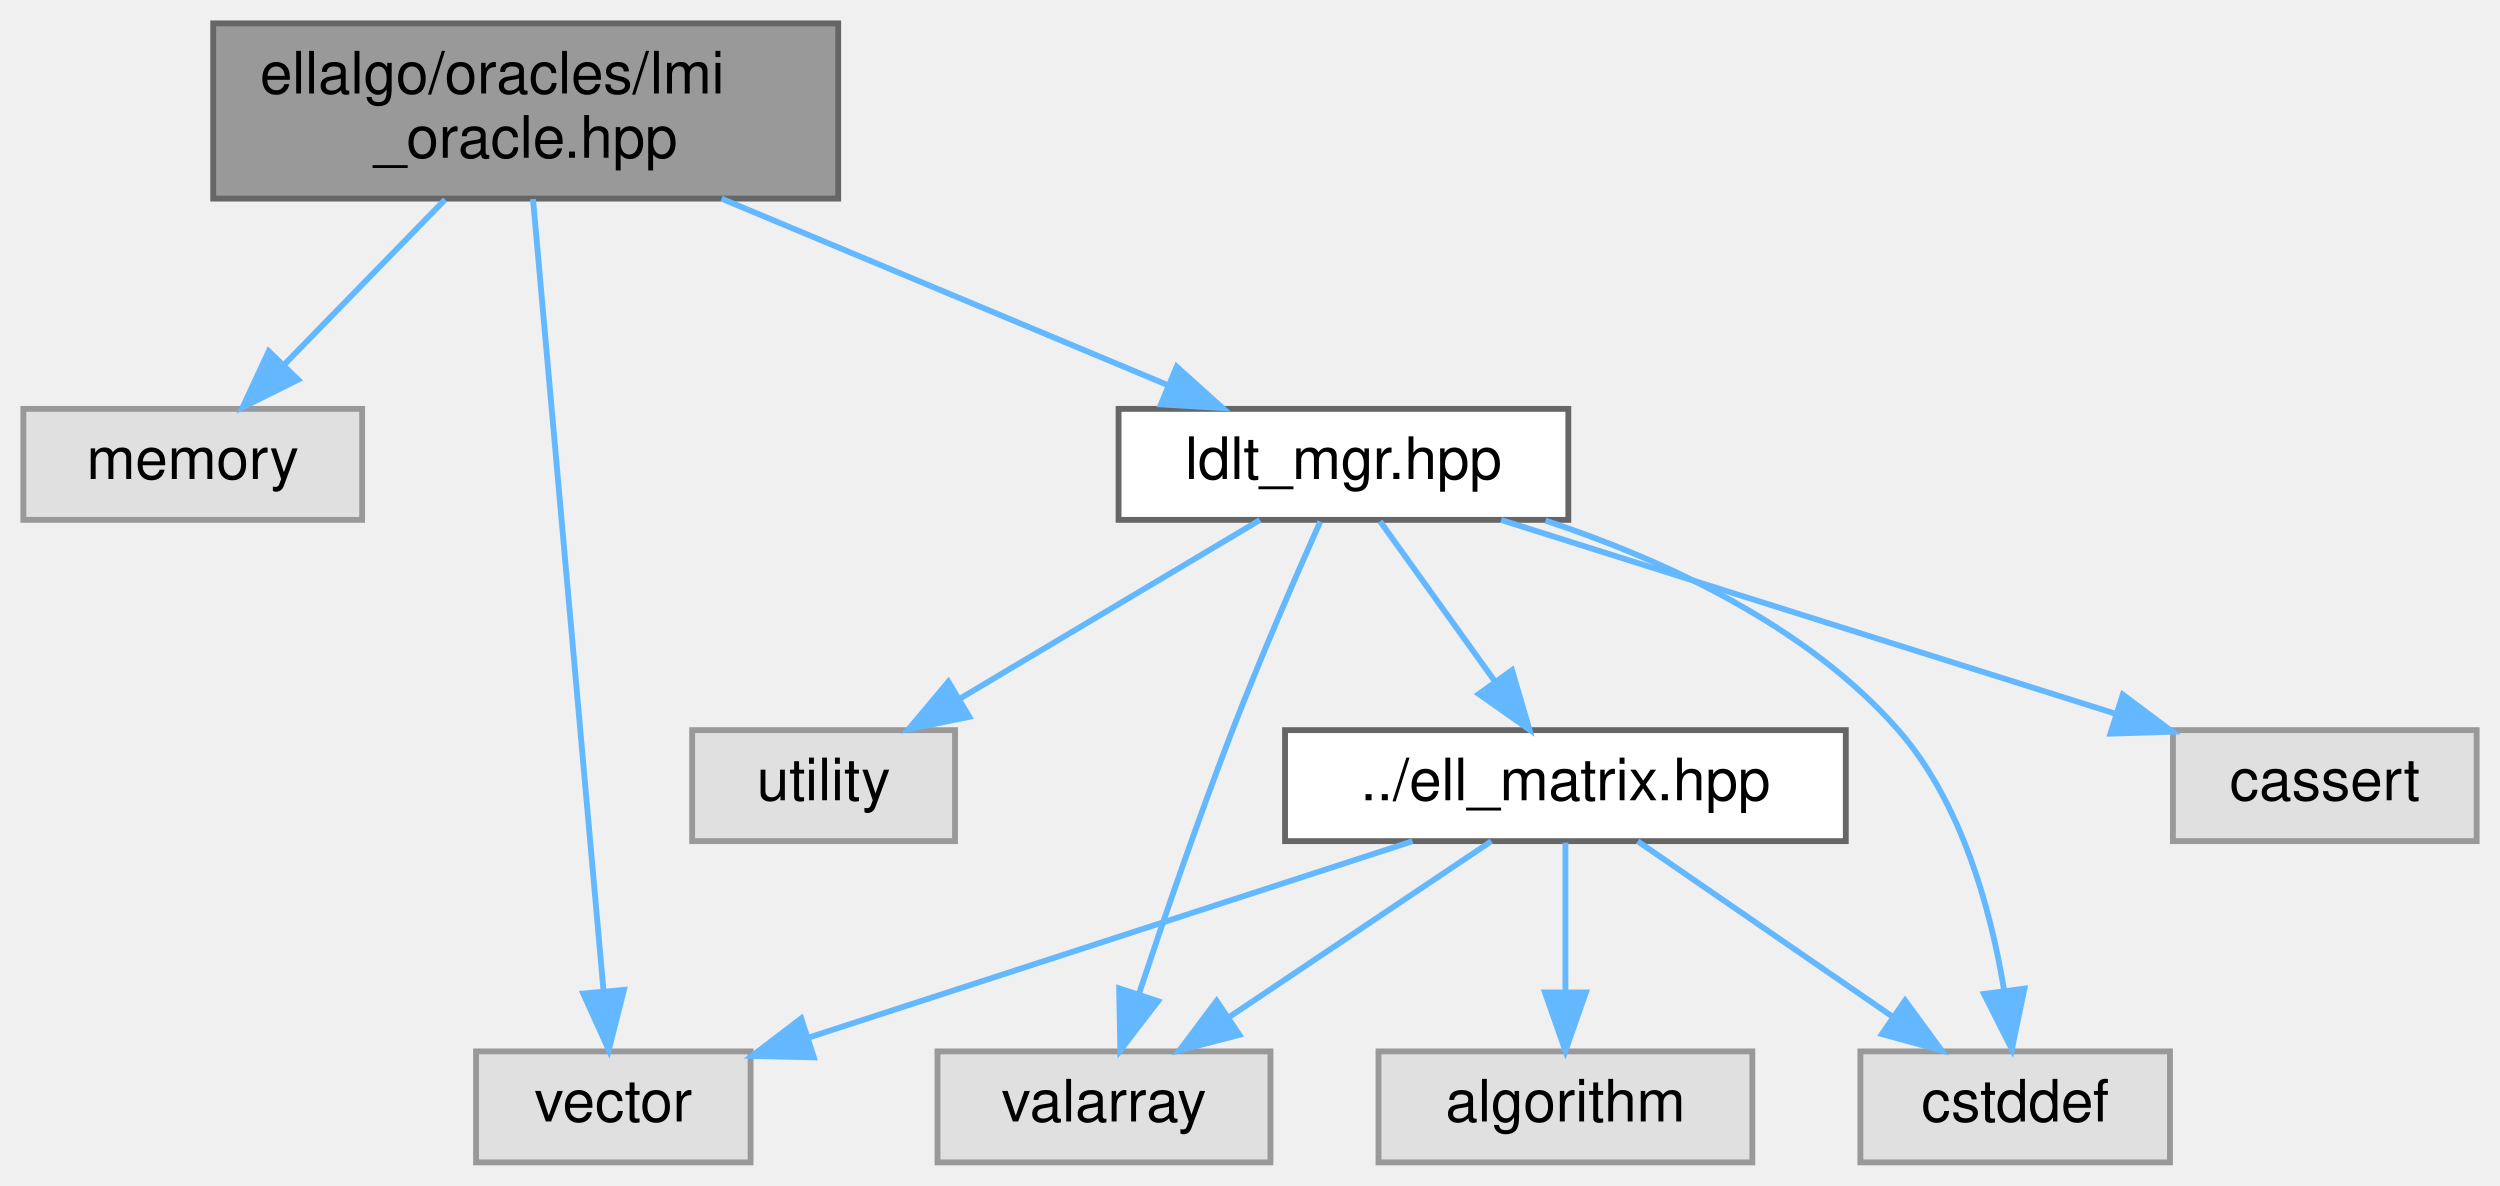
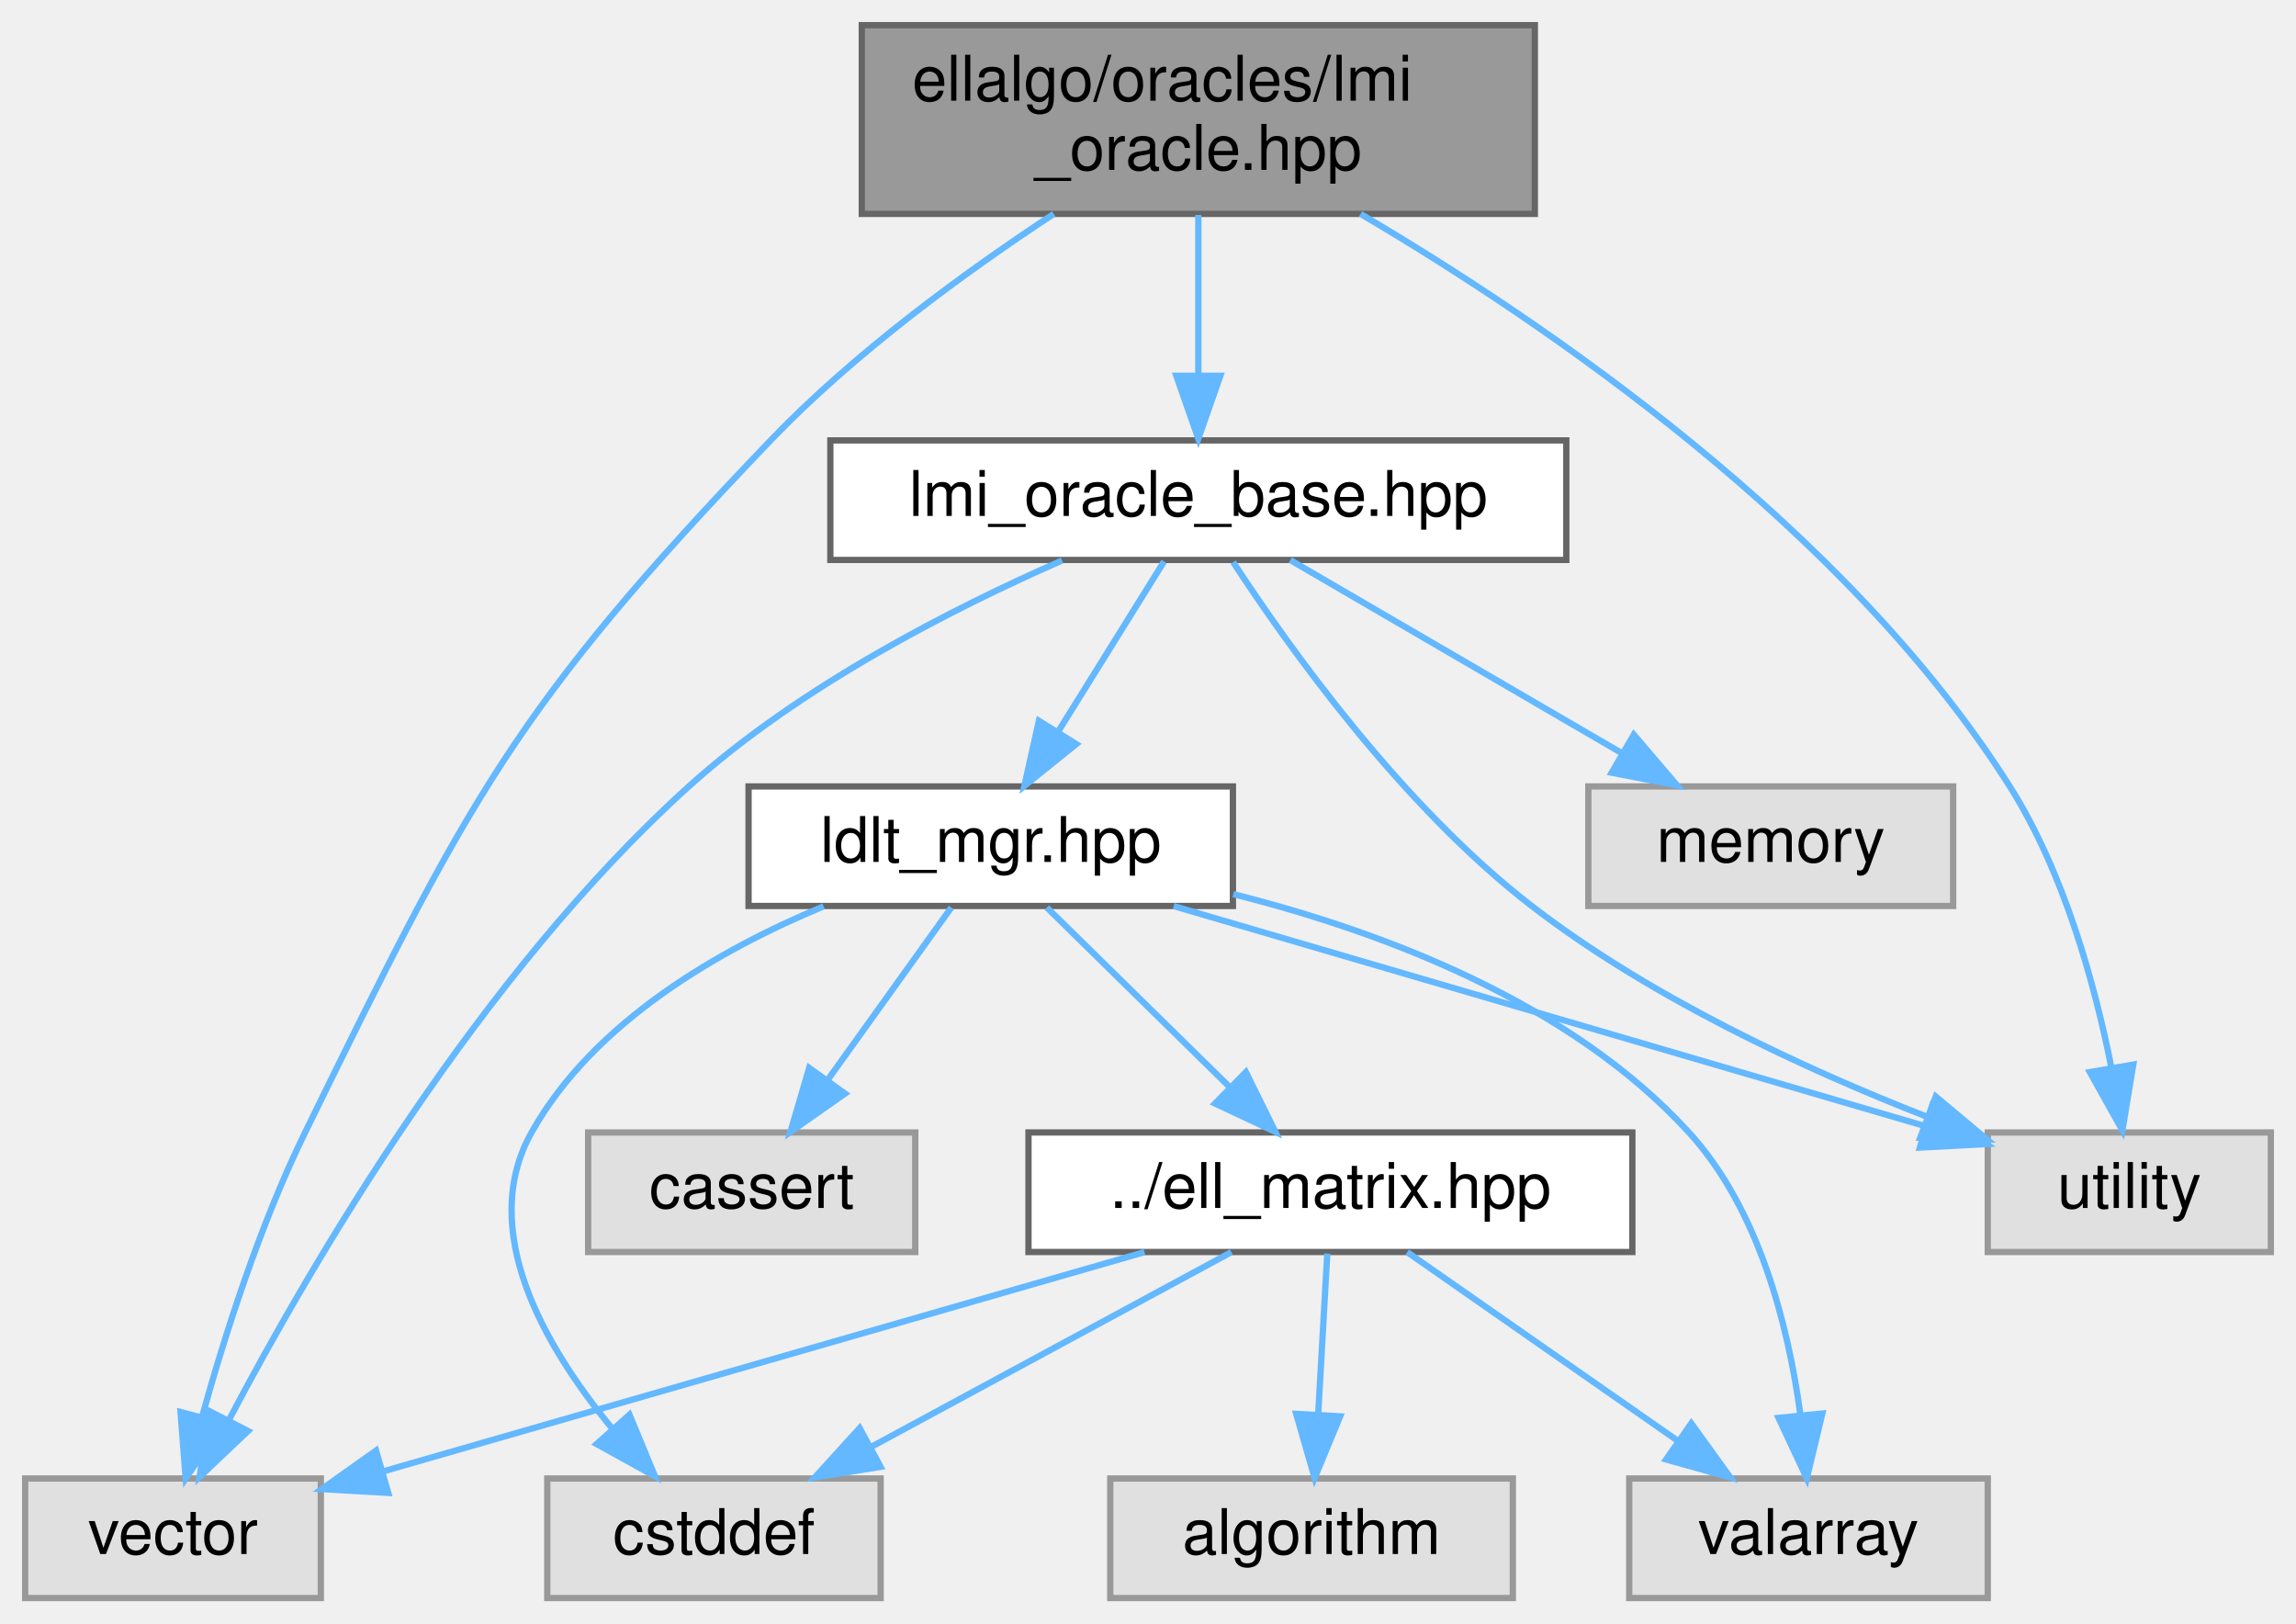
- <svg xmlns="http://www.w3.org/2000/svg" xmlns:xlink="http://www.w3.org/1999/xlink" width="428pt" height="203pt" viewBox="0.00 0.00 428.00 203.00">
-   <g id="graph0" class="graph" transform="scale(1 1) rotate(0) translate(4 199)">
+ <svg xmlns="http://www.w3.org/2000/svg" xmlns:xlink="http://www.w3.org/1999/xlink" width="365pt" height="258pt" viewBox="0.00 0.00 365.00 258.00">
+   <g id="graph0" class="graph" transform="scale(1 1) rotate(0) translate(4 254)">
    <g id="Node000001" class="node">
      <g id="a_Node000001">
        <a xlink:title="Oracle for Linear Matrix Inequality feasibility (lazy matrix form)">
-           <polygon fill="#999999" stroke="#666666" points="139.5,-195 32.5,-195 32.5,-165 139.5,-165 139.5,-195" />
-           <text text-anchor="start" x="40.5" y="-183" font-family="Helvetica,sans-Serif" font-size="10.00">ellalgo/oracles/lmi</text>
-           <text text-anchor="middle" x="86" y="-172" font-family="Helvetica,sans-Serif" font-size="10.00">_oracle.hpp</text>
+           <polygon fill="#999999" stroke="#666666" points="240,-250 133,-250 133,-220 240,-220 240,-250" />
+           <text text-anchor="start" x="141" y="-238" font-family="Helvetica,sans-Serif" font-size="10.00">ellalgo/oracles/lmi</text>
+           <text text-anchor="middle" x="186.5" y="-227" font-family="Helvetica,sans-Serif" font-size="10.00">_oracle.hpp</text>
        </a>
      </g>
    </g>
    <g id="Node000002" class="node">
      <g id="a_Node000002">
        <a xlink:title=" ">
-           <polygon fill="#e0e0e0" stroke="#999999" points="58,-129 0,-129 0,-110 58,-110 58,-129" />
-           <text text-anchor="middle" x="29" y="-117" font-family="Helvetica,sans-Serif" font-size="10.00">memory</text>
+           <polygon fill="#e0e0e0" stroke="#999999" points="357,-74 312,-74 312,-55 357,-55 357,-74" />
+           <text text-anchor="middle" x="334.5" y="-62" font-family="Helvetica,sans-Serif" font-size="10.00">utility</text>
        </a>
      </g>
    </g>
    <g id="edge1_Node000001_Node000002" class="edge">
      <g id="a_edge1_Node000001_Node000002">
        <a xlink:title=" ">
-           <path fill="none" stroke="#63b8ff" d="M72.2,-164.84C63.93,-156.35 53.38,-145.52 44.77,-136.69" />
-           <polygon fill="#63b8ff" stroke="#63b8ff" points="47.03,-133.99 37.54,-129.27 42.01,-138.87 47.03,-133.99" />
+           <path fill="none" stroke="#63b8ff" d="M212.29,-220C241.83,-202.6 289.49,-170.12 315.5,-129 324.15,-115.32 329.03,-97.51 331.67,-84.23" />
+           <polygon fill="#63b8ff" stroke="#63b8ff" points="335.13,-84.79 333.4,-74.34 328.23,-83.59 335.13,-84.79" />
        </a>
      </g>
    </g>
    <g id="Node000003" class="node">
      <g id="a_Node000003">
        <a xlink:title=" ">
-           <polygon fill="#e0e0e0" stroke="#999999" points="124.5,-19 77.5,-19 77.5,0 124.5,0 124.5,-19" />
-           <text text-anchor="middle" x="101" y="-7" font-family="Helvetica,sans-Serif" font-size="10.00">vector</text>
+           <polygon fill="#e0e0e0" stroke="#999999" points="47,-19 0,-19 0,0 47,0 47,-19" />
+           <text text-anchor="middle" x="23.5" y="-7" font-family="Helvetica,sans-Serif" font-size="10.00">vector</text>
        </a>
      </g>
    </g>
    <g id="edge2_Node000001_Node000003" class="edge">
      <g id="a_edge2_Node000001_Node000003">
        <a xlink:title=" ">
-           <path fill="none" stroke="#63b8ff" d="M87.25,-164.92C89.95,-134.65 96.3,-63.35 99.33,-29.27" />
-           <polygon fill="#63b8ff" stroke="#63b8ff" points="102.82,-29.53 100.22,-19.25 95.85,-28.91 102.82,-29.53" />
+           <path fill="none" stroke="#63b8ff" d="M163.52,-220C149.55,-210.82 131.89,-197.96 118.5,-184 77.72,-141.47 70.44,-126.91 44.5,-74 37.38,-59.48 31.8,-41.98 28.18,-29.02" />
+           <polygon fill="#63b8ff" stroke="#63b8ff" points="31.47,-27.77 25.52,-19 24.7,-29.57 31.47,-27.77" />
        </a>
      </g>
    </g>
    <g id="Node000004" class="node">
      <g id="a_Node000004">
-         <a xlink:href="ldlt__mgr_8hpp.html" target="_top" xlink:title="LDL^T factorization manager for symmetric matrices.">
-           <polygon fill="white" stroke="#666666" points="264.5,-129 187.5,-129 187.5,-110 264.5,-110 264.5,-129" />
-           <text text-anchor="middle" x="226" y="-117" font-family="Helvetica,sans-Serif" font-size="10.00">ldlt_mgr.hpp</text>
+         <a xlink:href="lmi__oracle__base_8hpp.html" target="_top" xlink:title="Shared LMI oracle skeleton (Template Method)">
+           <polygon fill="white" stroke="#666666" points="245,-184 128,-184 128,-165 245,-165 245,-184" />
+           <text text-anchor="middle" x="186.5" y="-172" font-family="Helvetica,sans-Serif" font-size="10.00">lmi_oracle_base.hpp</text>
        </a>
      </g>
    </g>
    <g id="edge3_Node000001_Node000004" class="edge">
      <g id="a_edge3_Node000001_Node000004">
        <a xlink:title=" ">
-           <path fill="none" stroke="#63b8ff" d="M119.53,-164.99C142.79,-155.27 173.49,-142.44 195.95,-133.06" />
-           <polygon fill="#63b8ff" stroke="#63b8ff" points="197.45,-136.22 205.32,-129.14 194.75,-129.77 197.45,-136.22" />
+           <path fill="none" stroke="#63b8ff" d="M186.5,-219.84C186.5,-212.21 186.5,-202.7 186.5,-194.45" />
+           <polygon fill="#63b8ff" stroke="#63b8ff" points="190,-194.27 186.5,-184.27 183,-194.27 190,-194.27" />
+         </a>
+       </g>
+     </g>
+     <g id="edge5_Node000004_Node000002" class="edge">
+       <g id="a_edge5_Node000004_Node000002">
+         <a xlink:title=" ">
+           <path fill="none" stroke="#63b8ff" d="M192.04,-164.65C200.75,-151.32 218.8,-125.95 239.5,-110 258.42,-95.42 282.88,-84.1 302.25,-76.53" />
+           <polygon fill="#63b8ff" stroke="#63b8ff" points="303.73,-79.71 311.85,-72.91 301.26,-73.16 303.73,-79.71" />
+         </a>
+       </g>
+     </g>
+     <g id="edge6_Node000004_Node000003" class="edge">
+       <g id="a_edge6_Node000004_Node000003">
+         <a xlink:title=" ">
+           <path fill="none" stroke="#63b8ff" d="M164.83,-164.91C147.45,-157.29 123.13,-144.91 105.5,-129 72.35,-99.1 45.58,-53.32 32.4,-28.32" />
+           <polygon fill="#63b8ff" stroke="#63b8ff" points="35.43,-26.55 27.74,-19.26 29.2,-29.75 35.43,-26.55" />
        </a>
      </g>
    </g>
    <g id="Node000005" class="node">
      <g id="a_Node000005">
        <a xlink:title=" ">
-           <polygon fill="#e0e0e0" stroke="#999999" points="420,-74 368,-74 368,-55 420,-55 420,-74" />
-           <text text-anchor="middle" x="394" y="-62" font-family="Helvetica,sans-Serif" font-size="10.00">cassert</text>
+           <polygon fill="#e0e0e0" stroke="#999999" points="306.5,-129 248.5,-129 248.5,-110 306.5,-110 306.5,-129" />
+           <text text-anchor="middle" x="277.5" y="-117" font-family="Helvetica,sans-Serif" font-size="10.00">memory</text>
        </a>
      </g>
    </g>
    <g id="edge4_Node000004_Node000005" class="edge">
      <g id="a_edge4_Node000004_Node000005">
        <a xlink:title=" ">
-           <path fill="none" stroke="#63b8ff" d="M252.99,-109.98C281.53,-100.98 326.7,-86.73 358.2,-76.8" />
-           <polygon fill="#63b8ff" stroke="#63b8ff" points="359.42,-80.08 367.9,-73.73 357.31,-73.4 359.42,-80.08" />
+           <path fill="none" stroke="#63b8ff" d="M201.12,-164.98C215.36,-156.69 237.25,-143.94 253.95,-134.22" />
+           <polygon fill="#63b8ff" stroke="#63b8ff" points="255.73,-137.23 262.61,-129.17 252.21,-131.18 255.73,-137.23" />
        </a>
      </g>
    </g>
    <g id="Node000006" class="node">
      <g id="a_Node000006">
-         <a xlink:title=" ">
-           <polygon fill="#e0e0e0" stroke="#999999" points="367.5,-19 314.5,-19 314.5,0 367.5,0 367.5,-19" />
-           <text text-anchor="middle" x="341" y="-7" font-family="Helvetica,sans-Serif" font-size="10.00">cstddef</text>
-         </a>
-       </g>
-     </g>
-     <g id="edge5_Node000004_Node000006" class="edge">
-       <g id="a_edge5_Node000004_Node000006">
-         <a xlink:title=" ">
-           <path fill="none" stroke="#63b8ff" d="M260.59,-109.87C280.78,-103.19 305.29,-91.95 321,-74 331.82,-61.63 336.79,-43.41 339.07,-29.66" />
-           <polygon fill="#63b8ff" stroke="#63b8ff" points="342.59,-29.75 340.43,-19.38 335.65,-28.84 342.59,-29.75" />
+         <a xlink:href="ldlt__mgr_8hpp.html" target="_top" xlink:title="LDL^T factorization manager for symmetric matrices.">
+           <polygon fill="white" stroke="#666666" points="192,-129 115,-129 115,-110 192,-110 192,-129" />
+           <text text-anchor="middle" x="153.5" y="-117" font-family="Helvetica,sans-Serif" font-size="10.00">ldlt_mgr.hpp</text>
+         </a>
+       </g>
+     </g>
+     <g id="edge7_Node000004_Node000006" class="edge">
+       <g id="a_edge7_Node000004_Node000006">
+         <a xlink:title=" ">
+           <path fill="none" stroke="#63b8ff" d="M181.05,-164.75C176.49,-157.42 169.83,-146.73 164.21,-137.7" />
+           <polygon fill="#63b8ff" stroke="#63b8ff" points="167.1,-135.73 158.85,-129.09 161.16,-139.43 167.1,-135.73" />
+         </a>
+       </g>
+     </g>
+     <g id="edge10_Node000006_Node000002" class="edge">
+       <g id="a_edge10_Node000006_Node000002">
+         <a xlink:title=" ">
+           <path fill="none" stroke="#63b8ff" d="M182.58,-109.98C215.18,-100.44 267.92,-85 301.9,-75.05" />
+           <polygon fill="#63b8ff" stroke="#63b8ff" points="303.18,-78.32 311.79,-72.15 301.21,-71.6 303.18,-78.32" />
        </a>
      </g>
    </g>
    <g id="Node000007" class="node">
      <g id="a_Node000007">
        <a xlink:title=" ">
-           <polygon fill="#e0e0e0" stroke="#999999" points="159.5,-74 114.5,-74 114.5,-55 159.5,-55 159.5,-74" />
-           <text text-anchor="middle" x="137" y="-62" font-family="Helvetica,sans-Serif" font-size="10.00">utility</text>
-         </a>
-       </g>
-     </g>
-     <g id="edge6_Node000004_Node000007" class="edge">
-       <g id="a_edge6_Node000004_Node000007">
-         <a xlink:title=" ">
-           <path fill="none" stroke="#63b8ff" d="M211.7,-109.98C197.9,-101.77 176.76,-89.18 160.49,-79.49" />
-           <polygon fill="#63b8ff" stroke="#63b8ff" points="161.94,-76.28 151.56,-74.17 158.36,-82.29 161.94,-76.28" />
+           <polygon fill="#e0e0e0" stroke="#999999" points="141.5,-74 89.5,-74 89.5,-55 141.5,-55 141.5,-74" />
+           <text text-anchor="middle" x="115.5" y="-62" font-family="Helvetica,sans-Serif" font-size="10.00">cassert</text>
+         </a>
+       </g>
+     </g>
+     <g id="edge8_Node000006_Node000007" class="edge">
+       <g id="a_edge8_Node000006_Node000007">
+         <a xlink:title=" ">
+           <path fill="none" stroke="#63b8ff" d="M147.23,-109.75C141.91,-102.34 134.14,-91.5 127.62,-82.41" />
+           <polygon fill="#63b8ff" stroke="#63b8ff" points="130.33,-80.18 121.66,-74.09 124.64,-84.26 130.33,-80.18" />
        </a>
      </g>
    </g>
    <g id="Node000008" class="node">
      <g id="a_Node000008">
        <a xlink:title=" ">
-           <polygon fill="#e0e0e0" stroke="#999999" points="213.5,-19 156.5,-19 156.5,0 213.5,0 213.5,-19" />
-           <text text-anchor="middle" x="185" y="-7" font-family="Helvetica,sans-Serif" font-size="10.00">valarray</text>
-         </a>
-       </g>
-     </g>
-     <g id="edge7_Node000004_Node000008" class="edge">
-       <g id="a_edge7_Node000004_Node000008">
-         <a xlink:title=" ">
-           <path fill="none" stroke="#63b8ff" d="M222.03,-109.71C218.05,-100.79 211.84,-86.54 207,-74 201.21,-59.02 195.29,-41.78 191.05,-29.05" />
-           <polygon fill="#63b8ff" stroke="#63b8ff" points="194.25,-27.6 187.8,-19.2 187.6,-29.79 194.25,-27.6" />
+           <polygon fill="#e0e0e0" stroke="#999999" points="136,-19 83,-19 83,0 136,0 136,-19" />
+           <text text-anchor="middle" x="109.5" y="-7" font-family="Helvetica,sans-Serif" font-size="10.00">cstddef</text>
+         </a>
+       </g>
+     </g>
+     <g id="edge9_Node000006_Node000008" class="edge">
+       <g id="a_edge9_Node000006_Node000008">
+         <a xlink:title=" ">
+           <path fill="none" stroke="#63b8ff" d="M126.93,-109.94C110.37,-103.06 90.38,-91.6 80.5,-74 71.84,-58.57 82.49,-40.08 93.24,-27.05" />
+           <polygon fill="#63b8ff" stroke="#63b8ff" points="96.07,-29.14 100.12,-19.35 90.85,-24.48 96.07,-29.14" />
        </a>
      </g>
    </g>
    <g id="Node000009" class="node">
      <g id="a_Node000009">
-         <a xlink:href="ell__matrix_8hpp.html" target="_top" xlink:title="Square matrix with flat storage and strided views.">
-           <polygon fill="white" stroke="#666666" points="312,-74 216,-74 216,-55 312,-55 312,-74" />
-           <text text-anchor="middle" x="264" y="-62" font-family="Helvetica,sans-Serif" font-size="10.00">../ell_matrix.hpp</text>
-         </a>
-       </g>
-     </g>
-     <g id="edge8_Node000004_Node000009" class="edge">
-       <g id="a_edge8_Node000004_Node000009">
-         <a xlink:title=" ">
-           <path fill="none" stroke="#63b8ff" d="M232.27,-109.75C237.59,-102.34 245.36,-91.5 251.88,-82.41" />
-           <polygon fill="#63b8ff" stroke="#63b8ff" points="254.86,-84.26 257.84,-74.09 249.17,-80.18 254.86,-84.26" />
-         </a>
-       </g>
-     </g>
-     <g id="edge12_Node000009_Node000003" class="edge">
-       <g id="a_edge12_Node000009_Node000003">
-         <a xlink:title=" ">
-           <path fill="none" stroke="#63b8ff" d="M237.81,-54.98C209.76,-45.86 165.14,-31.36 134.54,-21.4" />
-           <polygon fill="#63b8ff" stroke="#63b8ff" points="135.33,-17.98 124.74,-18.22 133.17,-24.64 135.33,-17.98" />
-         </a>
-       </g>
-     </g>
-     <g id="edge10_Node000009_Node000006" class="edge">
-       <g id="a_edge10_Node000009_Node000006">
-         <a xlink:title=" ">
-           <path fill="none" stroke="#63b8ff" d="M276.37,-54.98C288.09,-46.92 305.92,-34.65 319.89,-25.03" />
-           <polygon fill="#63b8ff" stroke="#63b8ff" points="322.15,-27.72 328.4,-19.17 318.18,-21.96 322.15,-27.72" />
-         </a>
-       </g>
-     </g>
-     <g id="edge11_Node000009_Node000008" class="edge">
-       <g id="a_edge11_Node000009_Node000008">
-         <a xlink:title=" ">
-           <path fill="none" stroke="#63b8ff" d="M251.31,-54.98C239.17,-46.84 220.64,-34.41 206.25,-24.76" />
-           <polygon fill="#63b8ff" stroke="#63b8ff" points="208.18,-21.84 197.92,-19.17 204.28,-27.65 208.18,-21.84" />
+         <a xlink:title=" ">
+           <polygon fill="#e0e0e0" stroke="#999999" points="312,-19 255,-19 255,0 312,0 312,-19" />
+           <text text-anchor="middle" x="283.5" y="-7" font-family="Helvetica,sans-Serif" font-size="10.00">valarray</text>
+         </a>
+       </g>
+     </g>
+     <g id="edge11_Node000006_Node000009" class="edge">
+       <g id="a_edge11_Node000006_Node000009">
+         <a xlink:title=" ">
+           <path fill="none" stroke="#63b8ff" d="M192.05,-111.88C215.98,-105.86 245.67,-94.62 264.5,-74 275.66,-61.79 280.27,-43.27 282.18,-29.37" />
+           <polygon fill="#63b8ff" stroke="#63b8ff" points="285.7,-29.33 283.23,-19.03 278.74,-28.63 285.7,-29.33" />
        </a>
      </g>
    </g>
    <g id="Node000010" class="node">
      <g id="a_Node000010">
-         <a xlink:title=" ">
-           <polygon fill="#e0e0e0" stroke="#999999" points="296,-19 232,-19 232,0 296,0 296,-19" />
-           <text text-anchor="middle" x="264" y="-7" font-family="Helvetica,sans-Serif" font-size="10.00">algorithm</text>
-         </a>
-       </g>
-     </g>
-     <g id="edge9_Node000009_Node000010" class="edge">
-       <g id="a_edge9_Node000009_Node000010">
-         <a xlink:title=" ">
-           <path fill="none" stroke="#63b8ff" d="M264,-54.75C264,-47.8 264,-37.85 264,-29.13" />
-           <polygon fill="#63b8ff" stroke="#63b8ff" points="267.5,-29.09 264,-19.09 260.5,-29.09 267.5,-29.09" />
+         <a xlink:href="ell__matrix_8hpp.html" target="_top" xlink:title="Square matrix with flat storage and strided views.">
+           <polygon fill="white" stroke="#666666" points="255.5,-74 159.5,-74 159.5,-55 255.5,-55 255.5,-74" />
+           <text text-anchor="middle" x="207.5" y="-62" font-family="Helvetica,sans-Serif" font-size="10.00">../ell_matrix.hpp</text>
+         </a>
+       </g>
+     </g>
+     <g id="edge12_Node000006_Node000010" class="edge">
+       <g id="a_edge12_Node000006_Node000010">
+         <a xlink:title=" ">
+           <path fill="none" stroke="#63b8ff" d="M162.42,-109.75C170.28,-102.03 181.93,-90.6 191.42,-81.28" />
+           <polygon fill="#63b8ff" stroke="#63b8ff" points="194.06,-83.59 198.75,-74.09 189.16,-78.6 194.06,-83.59" />
+         </a>
+       </g>
+     </g>
+     <g id="edge16_Node000010_Node000003" class="edge">
+       <g id="a_edge16_Node000010_Node000003">
+         <a xlink:title=" ">
+           <path fill="none" stroke="#63b8ff" d="M177.94,-54.98C144.84,-45.45 91.32,-30.03 56.78,-20.09" />
+           <polygon fill="#63b8ff" stroke="#63b8ff" points="57.72,-16.71 47.14,-17.31 55.78,-23.44 57.72,-16.71" />
+         </a>
+       </g>
+     </g>
+     <g id="edge14_Node000010_Node000008" class="edge">
+       <g id="a_edge14_Node000010_Node000008">
+         <a xlink:title=" ">
+           <path fill="none" stroke="#63b8ff" d="M191.75,-54.98C176.27,-46.61 152.41,-33.7 134.36,-23.95" />
+           <polygon fill="#63b8ff" stroke="#63b8ff" points="135.99,-20.85 125.53,-19.17 132.66,-27.01 135.99,-20.85" />
+         </a>
+       </g>
+     </g>
+     <g id="edge15_Node000010_Node000009" class="edge">
+       <g id="a_edge15_Node000010_Node000009">
+         <a xlink:title=" ">
+           <path fill="none" stroke="#63b8ff" d="M219.71,-54.98C231.28,-46.92 248.88,-34.65 262.66,-25.03" />
+           <polygon fill="#63b8ff" stroke="#63b8ff" points="264.87,-27.76 271.07,-19.17 260.86,-22.02 264.87,-27.76" />
+         </a>
+       </g>
+     </g>
+     <g id="Node000011" class="node">
+       <g id="a_Node000011">
+         <a xlink:title=" ">
+           <polygon fill="#e0e0e0" stroke="#999999" points="236.5,-19 172.5,-19 172.5,0 236.5,0 236.5,-19" />
+           <text text-anchor="middle" x="204.5" y="-7" font-family="Helvetica,sans-Serif" font-size="10.00">algorithm</text>
+         </a>
+       </g>
+     </g>
+     <g id="edge13_Node000010_Node000011" class="edge">
+       <g id="a_edge13_Node000010_Node000011">
+         <a xlink:title=" ">
+           <path fill="none" stroke="#63b8ff" d="M207,-54.75C206.61,-47.8 206.05,-37.85 205.55,-29.13" />
+           <polygon fill="#63b8ff" stroke="#63b8ff" points="209.05,-28.88 204.99,-19.09 202.06,-29.27 209.05,-28.88" />
        </a>
      </g>
    </g>
  </g>
</svg>
